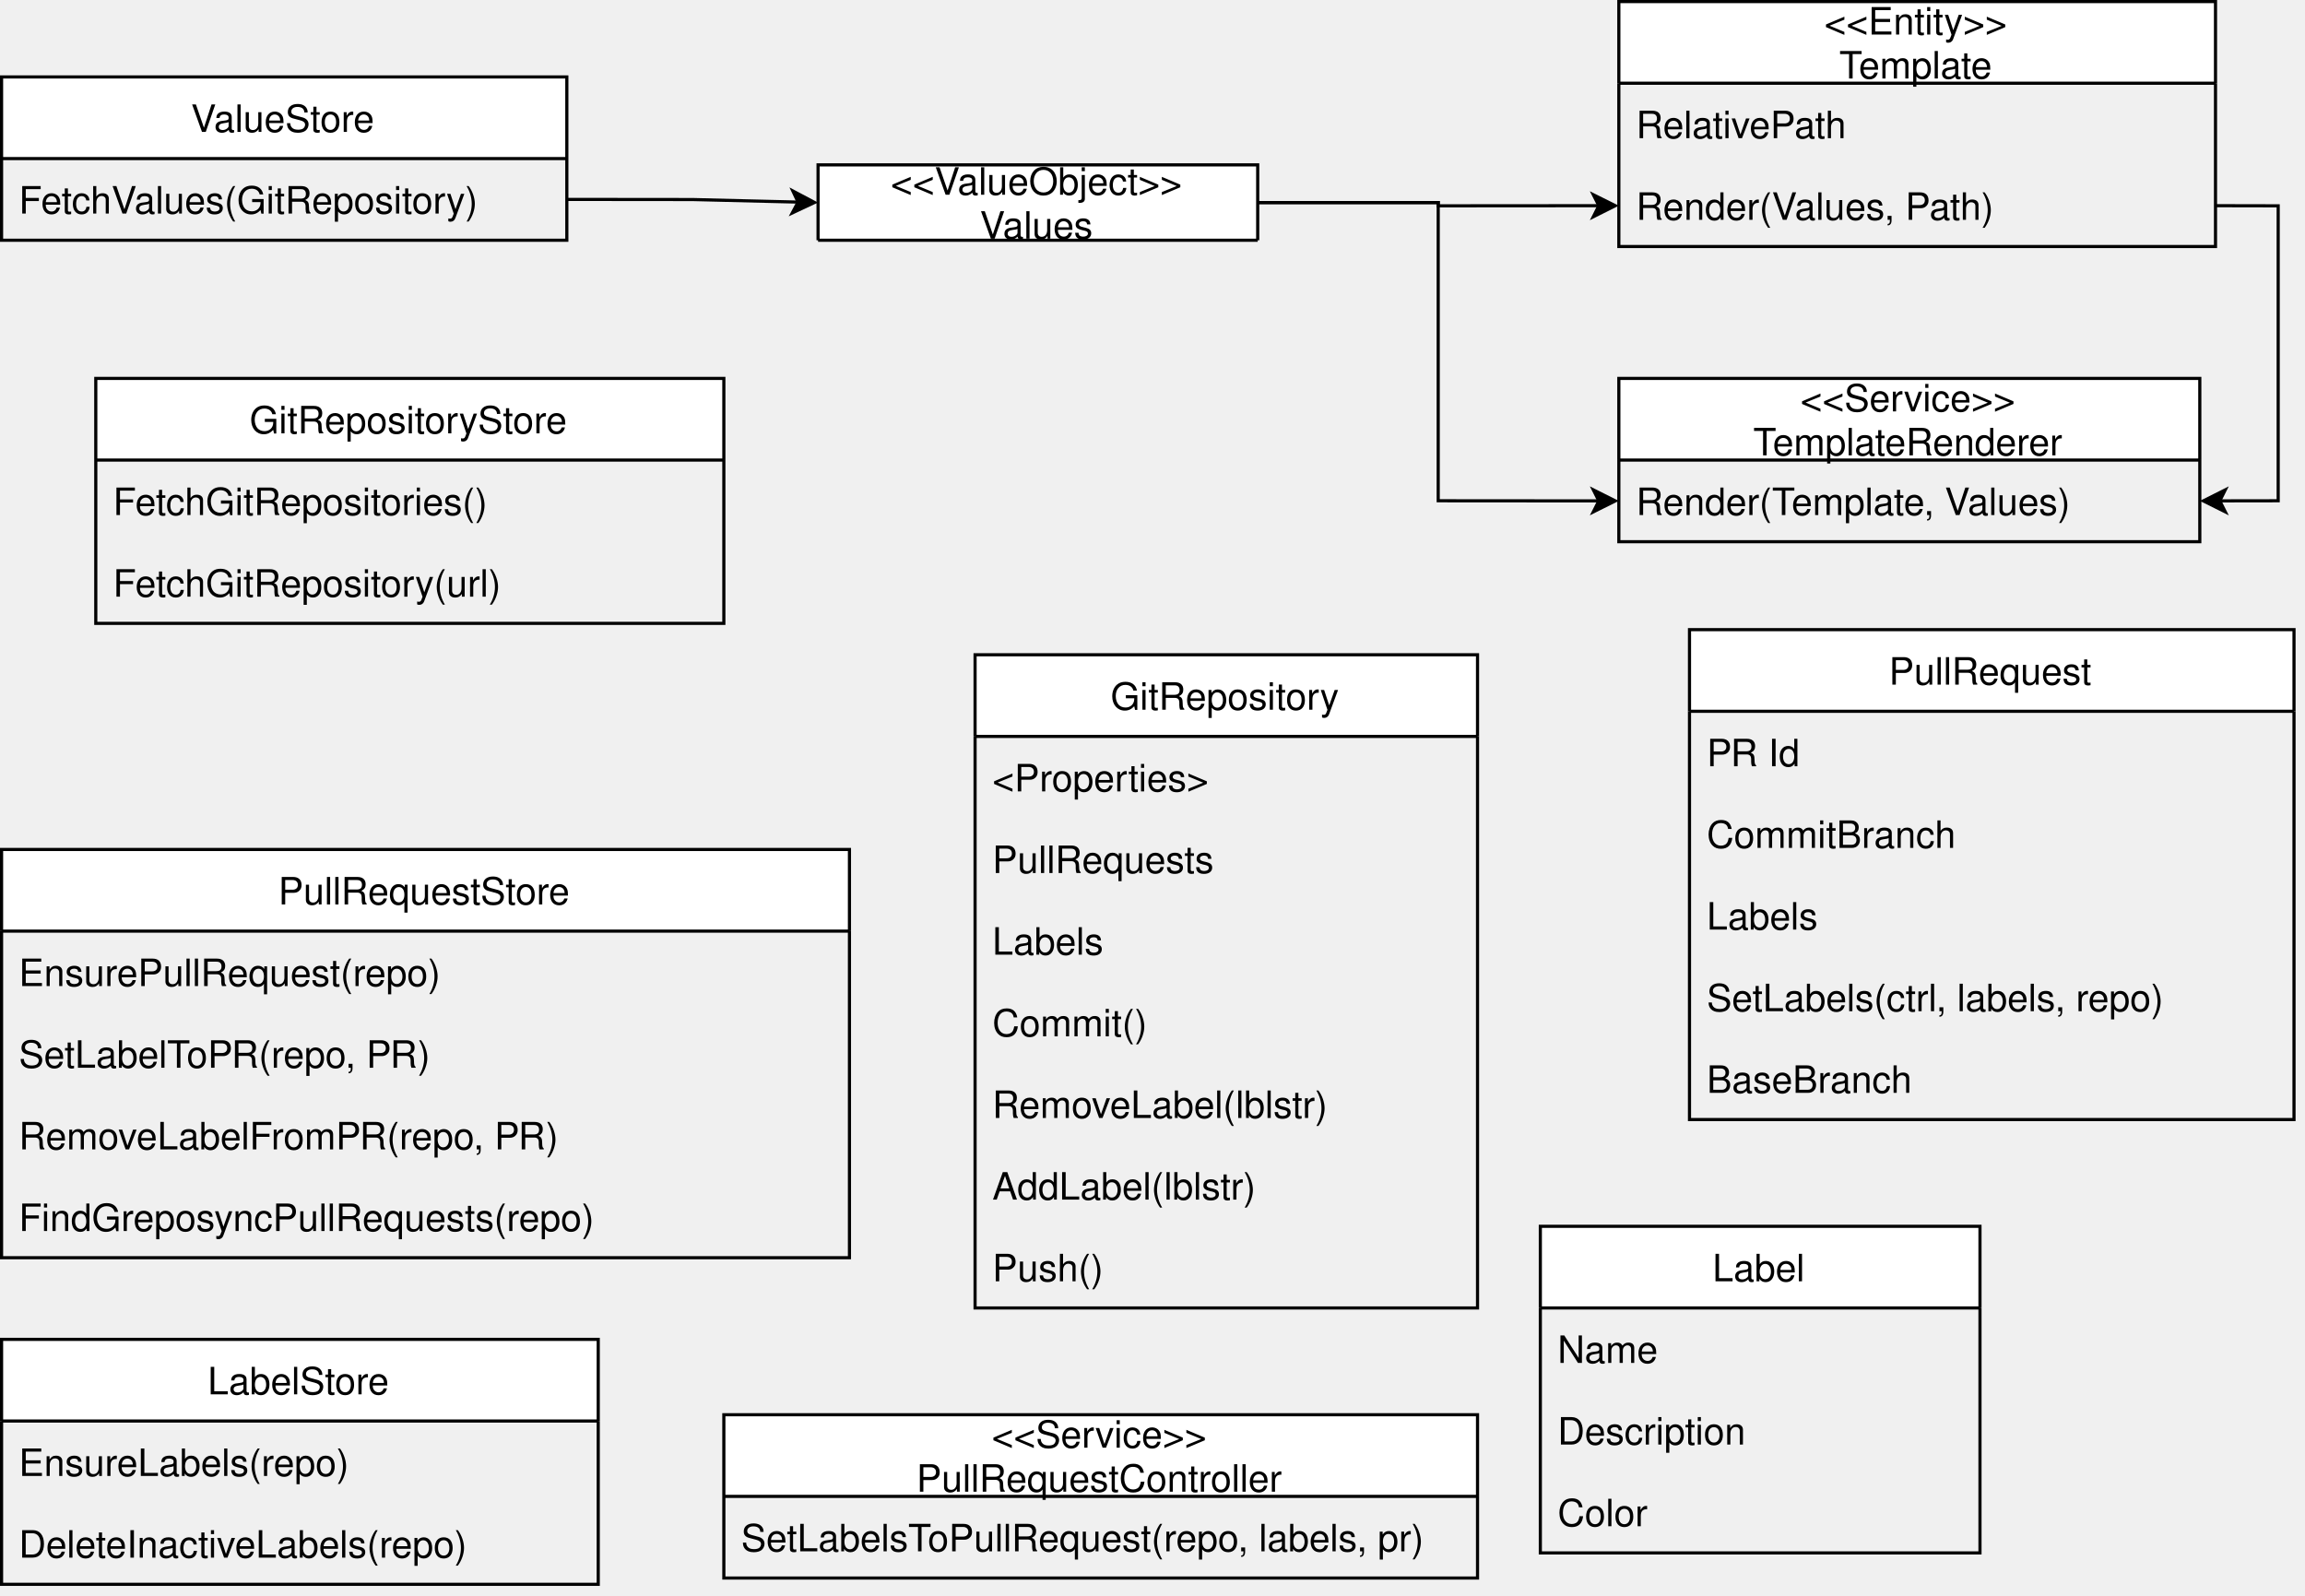
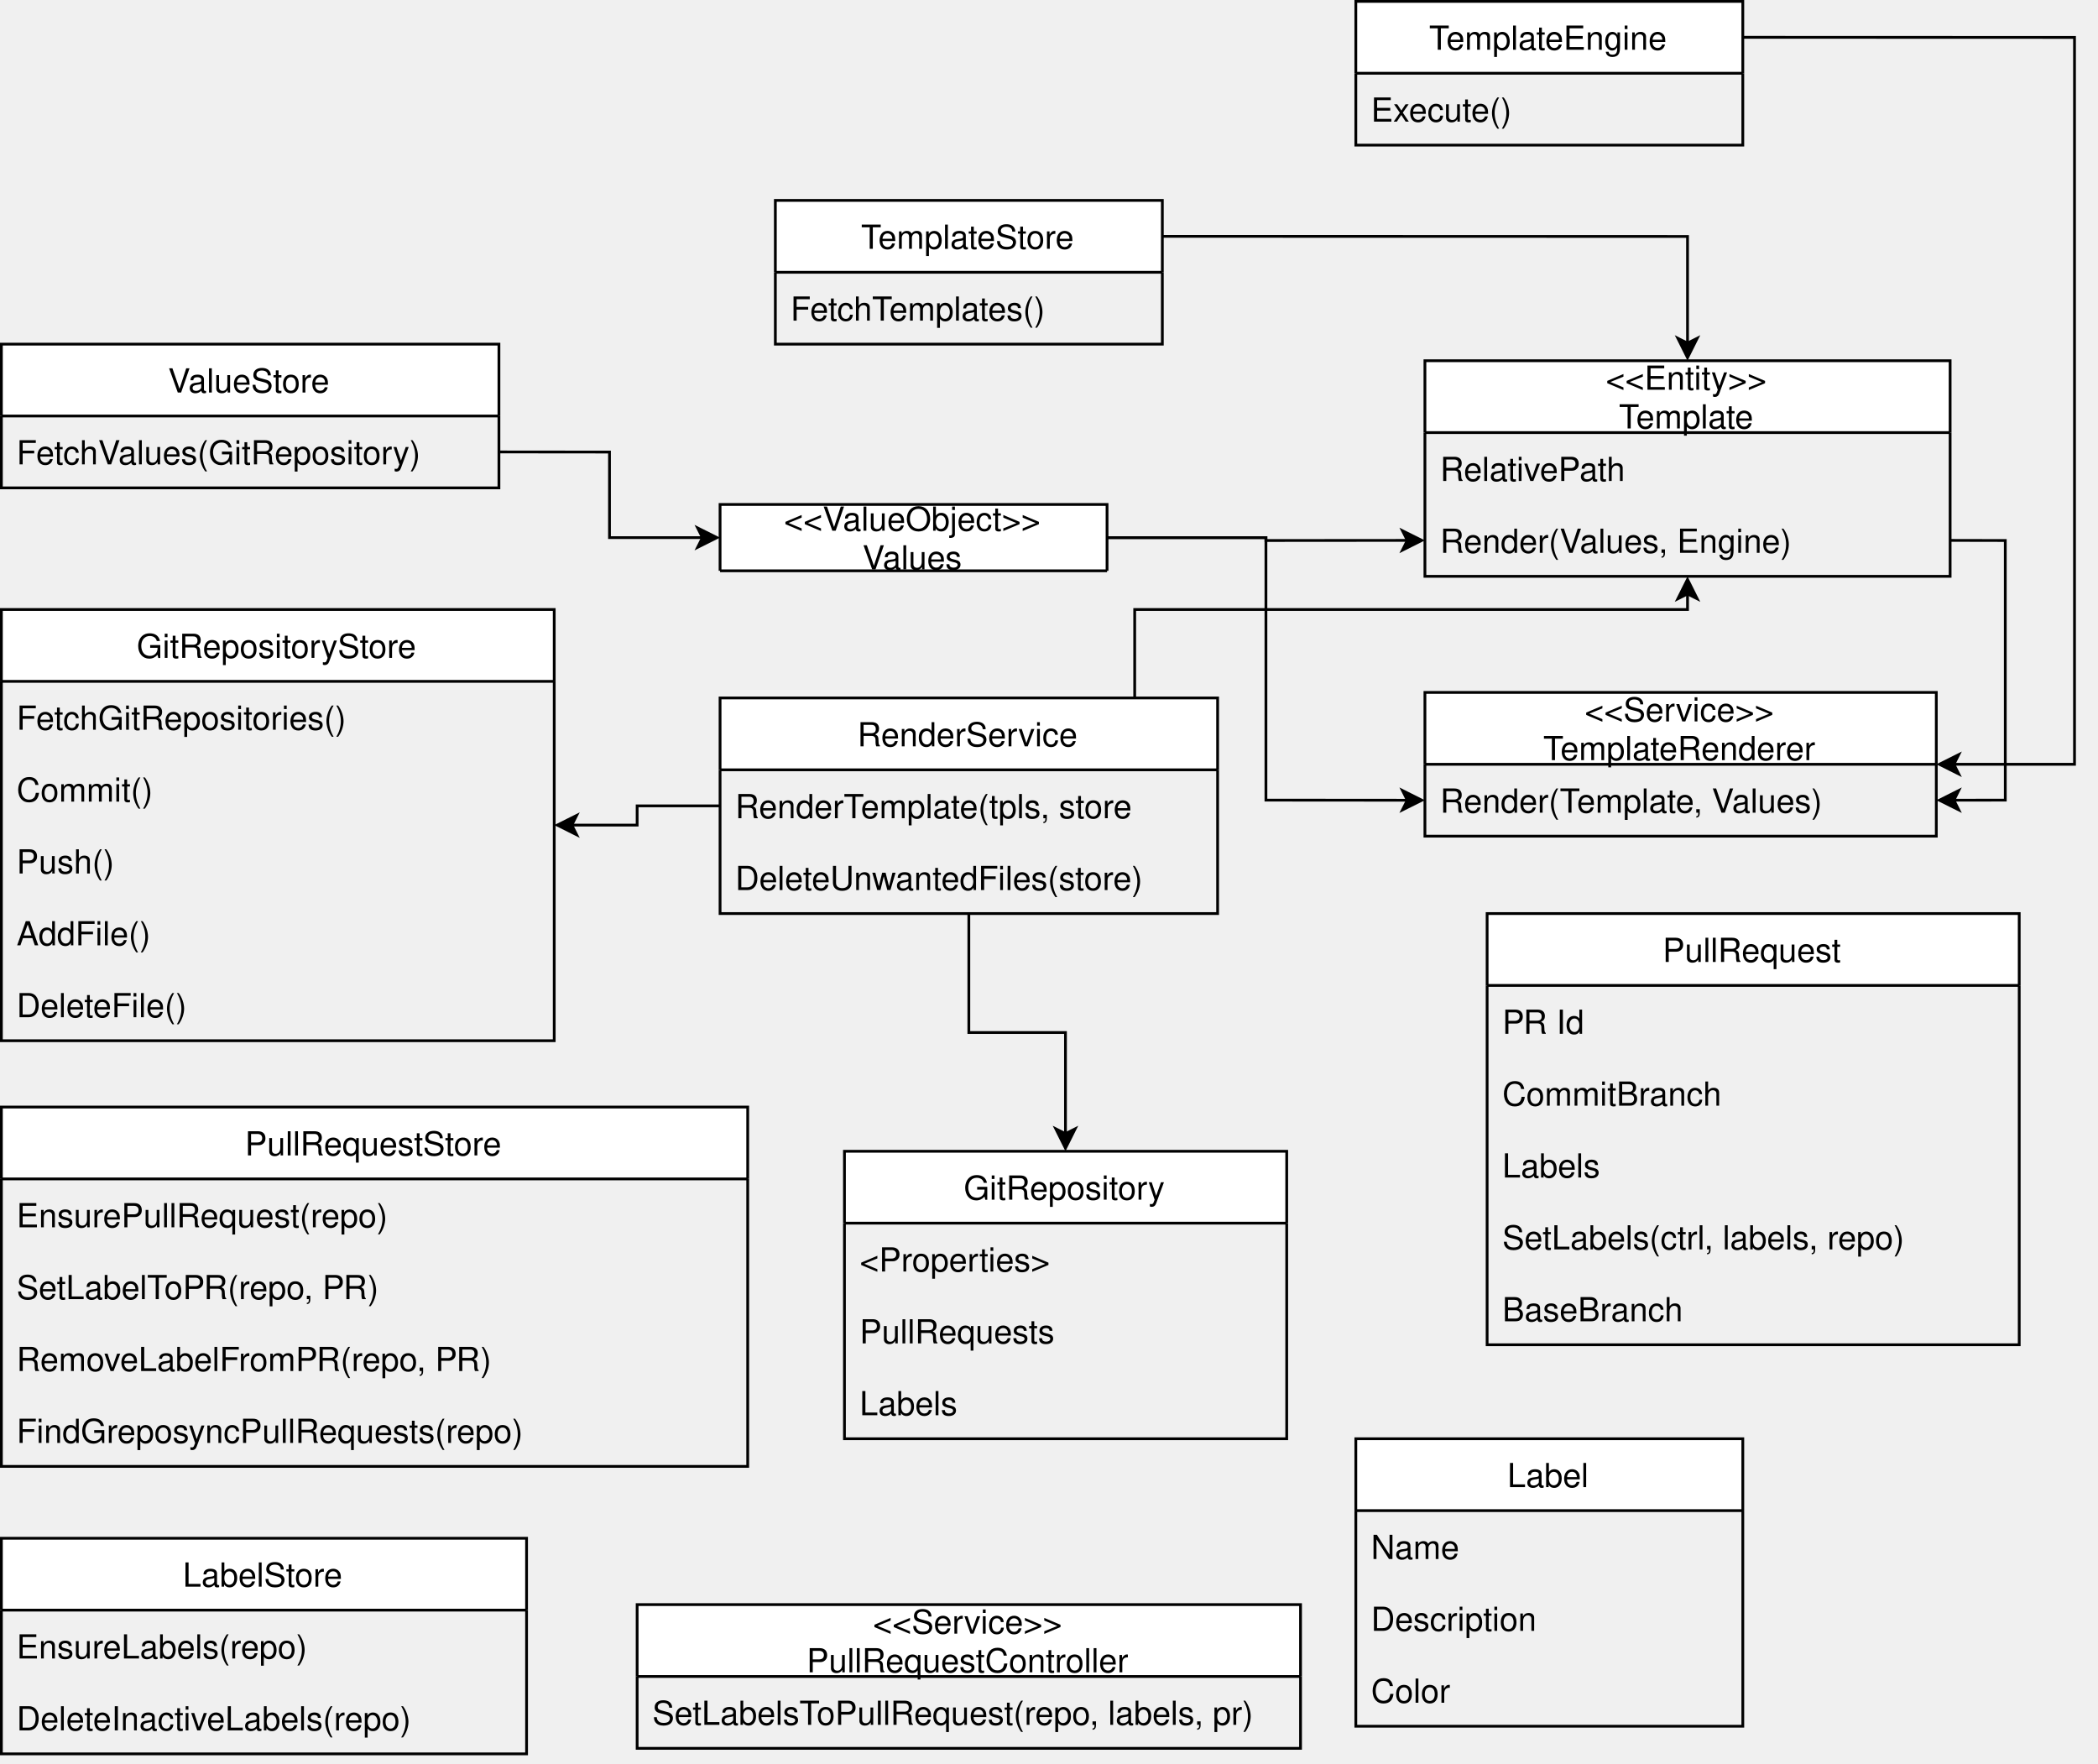
- <svg xmlns="http://www.w3.org/2000/svg" host="65bd71144e" version="1.1" width="734px" height="508px" viewBox="-0.5 -0.5 734 508" content="&lt;mxfile&gt;&lt;diagram id=&quot;aE8h9AjOpX9zFrYUGcad&quot; name=&quot;Page-1&quot;&gt;7ZxZb+M2EIB/jQH3ZaHTx+PaObpAtjXsRbt9ZCRG5i4lqhSdxPvrS0rUZdKxE0kJChMIYnNEHeRHDmeGI4/cZfx8S0G6/UpCiEeOFT6P3KuR48znFv8vBPtCMPW8QhBRFBYiuxZs0C8ohfK8aIdCmLUqMkIwQ2lbGJAkgQFryQCl5Kld7YHg9l1TEEFFsAkAVqV/o5BtC+nMt2r57xBF2/LOtiWPxKCsLAXZFoTkqSFyr0fukhLCim/x8xJi0XdlvxTn3Rw5Wj0YhQk75wSnOOER4J1s2y1ia5iSDDFC9/Ih2b5sefaEYgwSXlo8kIRt5BGLl4MtwuEd2JOduHPGQPCzLC22hKJfvD7A/JDNBfwwZRKsM2nV2Igz5TUpzHidVdkc+0D0FTy3Kt6BjJVPQzAGaYbu8+cTJ8aARihZEMZILCupvSU78BFSBp8bItl7t5DEkIl+seRRt4Quh7I3nRXlp3pg2BNZZ9sYFI4lKwI5GKPq2jUv/kUi0+NzFXwjZ4JFj68oSXkjEJ8mziRiVWMbLHkLWY6Ckp9wSTChXJ6QAi7C+EAEMIoSXsTwQZwmugjxKfFZihlJxcVSEKAkusvrXHm1ZC1bLkSEn/uA82G/RWEIEwGQMMDAfTWaUoISlveMv+B/vAOX1id/5PMHX/KyXZf5n6hO2ZIkvC0A5SwhHwpPMGNays7ZlCVVPkTPgzrpznQ6V6Cudhiv4b873p7MYHw7Rt95P4wzS8F4B+4hNgA7ADxbufYA0FYBLkkcIzb+zSB8O0Lb8t6ToapM1zDmvZbPxTG+x7ydl85TgadBfJyna70nz5nC83MYGph9wfTf0dCxbYXlapdtjXrtpF5n72jjTI66H+XndcIQ29cuSPU5clxb9N43GKcYMKgwN57mgafp+/6o6Wk6U43inWtIT3twNKeaZZRjQ4+8f/jNzYQtsU7OxvqCa6mj2ItPoqGYhJCO/xKSTLTfsQRQo4I7ENV5mUMRtdUIUCuAt+H/jG49qVun7SCeO1dVq2MNpFo1q+gNZMG2yRHBzJhFTcDu2YSPq1kt0V4ieN5povvxjmKDtAtSjZ4dDKmj+iq502lU60mz1W3r1slEY7Z6GmxVoKgTN0fh9geI1RXxcufdK4i+YLHqAPYy71T75gpmAUUpQyQxGDtg1Jmpg2FUV8QChQH4doC6zZChAE58BRUMI1gub7ylWxKRBODrWsr7b8e9y1D2Xl3njggu+ZrzAzK2l8sc2DEiFjoWl4sgfEbse+P7P+JSvIeL0lW5tuWFfVlIeNO+NwuNs0SxPi0vlecdXeoysqOBbLMr4yB8cY6grCYpiO54kRqVAZPWxTt58zPD5BgT76OguGqk7DAmmgdb/rz/ITKTjgdGy5CMsS9PJOBYB757afKdVIsvmJfybmuOCCQRb0HjdtNP7ThslQHUuOH0DDUMMIM0AQwuxJTMlEFWNfWsceep466RNWKG0Uk3ZXrI1dPG152yVstV8fsIzqquymrNy19CYyVVXKth3i2+rqXYh53kqSH2ImlkQUESmI2SLiS1cfXBSM7V6Wjytzoz1PkswzG0LXVV3EBWcBwHjOJiywtLsMvcIkzJpcdlT+SQFNhfl+E1HOSZGppdgAwahdt5smpTu4YDOVEna+4EmT3MsyxYr+0HOXPNLJxp/JJyWe2E7sgeZuHEjlsbX5euXFu5Bb2Yszqqvexj2gqqSwwwlYO7GWAqwzwfEPU7/s5P+bmB9BHxpz+ddVek/0A1Dm+064nsO12KiD3TrIx9qNeZun0iE7fq9Elhuxbq1ijYmvOsj0QRLddeTNfp/07B2gMo2JmqXz8ugD9X9WsjkGps0bfYor6nKkttjLzyODqZLaoxep1kOwobHMfGzW8jnveSUXfOvsfbAjkq0zKQ842s1jlOmb68Nli7YNVl1Q2H1dcYNtXreTeUxIZtj2w10dfB2M7VsNwNSsJbQTPbJ0HznXajjTuj1QVdh2OrRuryCWuso7dYR5P5ma8A9fIil4quMI7kpoiZiQczsZ8N56Fe6FJfb7+CGDL4JQGBcIsM1Z6ovutLXZa6dr4+xtdYYHnHcMYYm0DfaeV8+C7Y1NH4rrp8sj4CfXM10FftV3M/58B/VTev04v/+YMWe+t8+i84tT3lVPNi/btuRYZf/eN47vV/&lt;/diagram&gt;&lt;/mxfile&gt;">
+ <svg xmlns="http://www.w3.org/2000/svg" host="65bd71144e" version="1.1" width="759px" height="638px" viewBox="-0.5 -0.5 759 638" content="&lt;mxfile&gt;&lt;diagram id=&quot;aE8h9AjOpX9zFrYUGcad&quot; name=&quot;Page-1&quot;&gt;7Z3bcuI2GICfhhl6s+MDNnC5EJLuTLZlYNtuLxWsgHaFRWWRwD59ZVvyAQlMsB26RTOZBAn5IH3Sf9Jvp+OO17sHCjarzySAuONYwa7j3nUcZzi0+O+4Yp9W9Hu9tGJJUZBW2XnFHP2AolIct9yiAEalhowQzNCmXLkgYQgXrFQHKCWv5WbPBJevugFLqFTMFwCrtX+hgK3S2oFn5fW/QrRcySvblvhmDWRjURGtQEBeC1XupOOOKSEs/bTejSGOx06OS3rc/ZFvsxujMGTnHOCkB7wAvBV9e0BsBjckQozQvbhJtpc9j17RGoOQl0bPJGRz8Y3Fy4sVwsEj2JNtfOWIgcV3WRqtCEU/eHuA+Vc2r+BfUybAOn6pxTw+UpyTwoi3mcru2AdVn8Gu1PARREzeDcEYbCL0lNxffOAa0CUKR4QxshaN1NESA/gCKYO7QpUYvQdI1pDF42KJb92elx4iprLn+Wn5NZ8Yti9or4qTwhJzHojJuMzOnfPiHwQyPT5XwddxfByP+JSSDe8E4svE8Zcs62yBJe8hS1BQ8h2OCSaU14ckhYswPqgCGC1DXsTwOT4sHiLEl8RHUc3IJj7ZBixQuHxM2tz18pqZ6HlcRfixzziZ9isUBDCMARIGGHjKZtOGoJAlI+ON+A8fwLH1wet4/MbHvGznZf4TN6dsTELeF4ASlpBPhVcYMS1l52zKgqpzJlTZrg7T/lCBOt1iPIP/bHl/IoPxcoye834YB5aC8RE8QWwA1gDYH7wfQP+obJV/JyFDbJ/L1+xvx3HtePC+wPUGAwaNGq1So55XVqNO31JJDzWk5YyoJXEV0jPIsaEXPj784ma9Sqz+2VhP6E0dxUYEroZiGEDa/TOuieL+O9Yk5JMX/mKYXs5Up0TbYmqrBm7JP5nzX0a6VkrXnlUSrq6vClfH0vkoXgMMNYr0HrLFqgiSuyldsygLhN2zER+XtFqkjaxK1bQdk/UaMcOwFkONZG2Poa0wnG6jlSFYi6DGP2mRoLoMPwbBPcLw5ikqxHRgj1LMQnPvg1FdiXcQQwYNyfok3TMtnSZIOirIJOJj7NNK798tG6i+xkC1e20F0bMwVM7tN7BW3YrbWnilON35RE84/jqAjaw71Um8g9GCog1DJDQYa2DU+fqtYexpvIoYhQF4OUBdwLwtgL6noILBEkr1xnu6IksSAjzJa/n4bcMABmL08jaPJOaS6JxvkLG9UHNgy0is6NhaKkG4Q+xr4fPf8an4CKelO6nbksJeFkLeta/FQuGouJgflpTkcUdVXUS2dCH67IpwMlfOSyiaCQrxcJykRkXcuXTyWkHRgWFyjEnvWlBcdcPhcGspiVn//vQtzl45vr8kI9vGvqxI0rAOAqDS5KsUiyfMS3G1GUcEwiXvQeFy/Q/l7SzXUw3a/hliGGAGaQgYHMVLMlImWdbVs+ZdT513hcwCM40q3ZT+IdeedpvSka0aj6UPVFdlOuPlT4GxkjKu2TSvt02ppdiEndRTdyrT8PmIgnBh9pvrkNRuTrZGcqguR5PjU5uhzmdpj6FtqVpxDlnKsbtgFKeZA1iAHScW4YaYwOzJwGyK/U0h9hYhD9TQ7AhE0Ajc2otVF2FvEaSvLtbECTKJIJckgji+ZhUONH6JVKu10B3JA0md2G4pr+fWhWspQasRc1ZHtZFsdVtBdYsBJjm5iwEmGea5QtTv+HMh8u8c0hfE7746eTnNooRqHN5I14okZneo0Y0DjWZsQrwO1O0Tkf+aZ6HHtmsqbo2AzTkPmki203JtxHTt/3QC1m5BwA5U+Xq9AP5Qla+FQKqxRS+xRb2eJlVHFyPPPI5aZotqjE7CaEthgWPXuPllxMNGspLP2fe4LJCjMpWBnC9kOktwpjpwOjNY62DVJSq3h9XTGDZrPmoJ2XtK1oZtg2x1KcxtsR2qYbl7FAYPMc1oHy6Kzz0baVwbrTavuTW2aqQuWbDGOrrEOvKHZz5J2cjzsCq61DgSmyJmJR6sxGY2nNt6LlZ9n0T6fMGnECxit8hQbYjquz4Za6m68+0xvoKC5QPDGWNsAn3VwjlTmtJmcjS+qy6frIlA31AN9GX71dzPOfBf1c3rDTWrvMDeOp/+Cae2rZxq27lK+K+jC6xVxuhsW0zvYpTu2BNajQflbOcquc4NDpXzbiM1/MlHyq85UsmhHykF+0IDIWfyM0/jioJJ7pWlvnyNwv2R9v7p9vxDegeXpvNmI6Ns+WSK/wYUedUDoicVuZIYLjP6qrbOm3CzbM3bTVJ+cseuyzZSa0dat/m29HYVavuIAL1CWoRtq1Za6nX9Eb6CkMHkOf2om2C9dXusJled29Ua1+zFrf+B7Vjn9H7spfpWk8pSV9+ev2zUPRwpDG8ncFhPpTlllebYmuXRlm9q22roMEnykxDNa54qhd2RtXaFB+tteZL/r7DLXh9ezCup67Fe5F30h+V1a3tukVVl+54QnY15F5rXmchVnL5F0cjit77XxNbkuLQnix3VPZzs4GLLzFuFqqhe7+0mvJi//T9dtvm/UHAn/wI=&lt;/diagram&gt;&lt;/mxfile&gt;">
  <defs>
-     <clipPath id="mx-clip-314-239-152-26-0">
-       <rect x="314" y="239" width="152" height="26" />
-     </clipPath>
-     <clipPath id="mx-clip-314-265-152-26-0">
-       <rect x="314" y="265" width="152" height="26" />
-     </clipPath>
-     <clipPath id="mx-clip-314-291-152-26-0">
-       <rect x="314" y="291" width="152" height="26" />
-     </clipPath>
-     <clipPath id="mx-clip-314-317-152-26-0">
-       <rect x="314" y="317" width="152" height="26" />
-     </clipPath>
-     <clipPath id="mx-clip-314-343-152-26-0">
-       <rect x="314" y="343" width="152" height="26" />
-     </clipPath>
-     <clipPath id="mx-clip-314-369-152-26-0">
-       <rect x="314" y="369" width="152" height="26" />
-     </clipPath>
-     <clipPath id="mx-clip-314-395-152-26-0">
-       <rect x="314" y="395" width="152" height="26" />
-     </clipPath>
-     <clipPath id="mx-clip-519-31-182-26-0">
-       <rect x="519" y="31" width="182" height="26" />
-     </clipPath>
-     <clipPath id="mx-clip-519-57-182-26-0">
-       <rect x="519" y="57" width="182" height="26" />
-     </clipPath>
-     <clipPath id="mx-clip-34-151-192-26-0">
-       <rect x="34" y="151" width="192" height="26" />
-     </clipPath>
-     <clipPath id="mx-clip-34-177-192-26-0">
-       <rect x="34" y="177" width="192" height="26" />
-     </clipPath>
-     <clipPath id="mx-clip-494-421-132-26-0">
-       <rect x="494" y="421" width="132" height="26" />
-     </clipPath>
-     <clipPath id="mx-clip-494-447-132-26-0">
-       <rect x="494" y="447" width="132" height="26" />
-     </clipPath>
-     <clipPath id="mx-clip-494-473-132-26-0">
-       <rect x="494" y="473" width="132" height="26" />
-     </clipPath>
-     <clipPath id="mx-clip-542-231-184-26-0">
-       <rect x="542" y="231" width="184" height="26" />
-     </clipPath>
-     <clipPath id="mx-clip-542-257-184-26-0">
-       <rect x="542" y="257" width="184" height="26" />
-     </clipPath>
-     <clipPath id="mx-clip-542-283-184-26-0">
-       <rect x="542" y="283" width="184" height="26" />
-     </clipPath>
-     <clipPath id="mx-clip-542-309-184-26-0">
-       <rect x="542" y="309" width="184" height="26" />
-     </clipPath>
-     <clipPath id="mx-clip-542-335-184-26-0">
-       <rect x="542" y="335" width="184" height="26" />
-     </clipPath>
-     <clipPath id="mx-clip-4-55-172-26-0">
-       <rect x="4" y="55" width="172" height="26" />
-     </clipPath>
-     <clipPath id="mx-clip-519-151-177-26-0">
-       <rect x="519" y="151" width="177" height="26" />
-     </clipPath>
-     <clipPath id="mx-clip-4-301-262-26-0">
-       <rect x="4" y="301" width="262" height="26" />
-     </clipPath>
-     <clipPath id="mx-clip-4-327-262-26-0">
-       <rect x="4" y="327" width="262" height="26" />
-     </clipPath>
-     <clipPath id="mx-clip-4-353-262-26-0">
-       <rect x="4" y="353" width="262" height="26" />
-     </clipPath>
-     <clipPath id="mx-clip-4-379-262-26-0">
-       <rect x="4" y="379" width="262" height="26" />
-     </clipPath>
-     <clipPath id="mx-clip-4-457-182-26-0">
-       <rect x="4" y="457" width="182" height="26" />
-     </clipPath>
-     <clipPath id="mx-clip-4-483-182-26-0">
-       <rect x="4" y="483" width="182" height="26" />
-     </clipPath>
-     <clipPath id="mx-clip-234-481-232-26-0">
-       <rect x="234" y="481" width="232" height="26" />
+     <clipPath id="mx-clip-309-447-152-26-0">
+       <rect x="309" y="447" width="152" height="26" />
+     </clipPath>
+     <clipPath id="mx-clip-309-473-152-26-0">
+       <rect x="309" y="473" width="152" height="26" />
+     </clipPath>
+     <clipPath id="mx-clip-309-499-152-26-0">
+       <rect x="309" y="499" width="152" height="26" />
+     </clipPath>
+     <clipPath id="mx-clip-519-161-182-26-0">
+       <rect x="519" y="161" width="182" height="26" />
+     </clipPath>
+     <clipPath id="mx-clip-519-187-182-26-0">
+       <rect x="519" y="187" width="182" height="26" />
+     </clipPath>
+     <clipPath id="mx-clip-4-251-192-26-0">
+       <rect x="4" y="251" width="192" height="26" />
+     </clipPath>
+     <clipPath id="mx-clip-4-277-192-26-0">
+       <rect x="4" y="277" width="192" height="26" />
+     </clipPath>
+     <clipPath id="mx-clip-4-303-192-26-0">
+       <rect x="4" y="303" width="192" height="26" />
+     </clipPath>
+     <clipPath id="mx-clip-4-329-192-26-0">
+       <rect x="4" y="329" width="192" height="26" />
+     </clipPath>
+     <clipPath id="mx-clip-4-355-192-26-0">
+       <rect x="4" y="355" width="192" height="26" />
+     </clipPath>
+     <clipPath id="mx-clip-494-551-132-26-0">
+       <rect x="494" y="551" width="132" height="26" />
+     </clipPath>
+     <clipPath id="mx-clip-494-577-132-26-0">
+       <rect x="494" y="577" width="132" height="26" />
+     </clipPath>
+     <clipPath id="mx-clip-494-603-132-26-0">
+       <rect x="494" y="603" width="132" height="26" />
+     </clipPath>
+     <clipPath id="mx-clip-542-361-184-26-0">
+       <rect x="542" y="361" width="184" height="26" />
+     </clipPath>
+     <clipPath id="mx-clip-542-387-184-26-0">
+       <rect x="542" y="387" width="184" height="26" />
+     </clipPath>
+     <clipPath id="mx-clip-542-413-184-26-0">
+       <rect x="542" y="413" width="184" height="26" />
+     </clipPath>
+     <clipPath id="mx-clip-542-439-184-26-0">
+       <rect x="542" y="439" width="184" height="26" />
+     </clipPath>
+     <clipPath id="mx-clip-542-465-184-26-0">
+       <rect x="542" y="465" width="184" height="26" />
+     </clipPath>
+     <clipPath id="mx-clip-4-155-172-26-0">
+       <rect x="4" y="155" width="172" height="26" />
+     </clipPath>
+     <clipPath id="mx-clip-519-281-177-26-0">
+       <rect x="519" y="281" width="177" height="26" />
+     </clipPath>
+     <clipPath id="mx-clip-4-431-262-26-0">
+       <rect x="4" y="431" width="262" height="26" />
+     </clipPath>
+     <clipPath id="mx-clip-4-457-262-26-0">
+       <rect x="4" y="457" width="262" height="26" />
+     </clipPath>
+     <clipPath id="mx-clip-4-483-262-26-0">
+       <rect x="4" y="483" width="262" height="26" />
+     </clipPath>
+     <clipPath id="mx-clip-4-509-262-26-0">
+       <rect x="4" y="509" width="262" height="26" />
+     </clipPath>
+     <clipPath id="mx-clip-4-587-182-26-0">
+       <rect x="4" y="587" width="182" height="26" />
+     </clipPath>
+     <clipPath id="mx-clip-4-613-182-26-0">
+       <rect x="4" y="613" width="182" height="26" />
+     </clipPath>
+     <clipPath id="mx-clip-234-611-232-26-0">
+       <rect x="234" y="611" width="232" height="26" />
+     </clipPath>
+     <clipPath id="mx-clip-264-283-172-26-0">
+       <rect x="264" y="283" width="172" height="26" />
+     </clipPath>
+     <clipPath id="mx-clip-264-309-172-26-0">
+       <rect x="264" y="309" width="172" height="26" />
+     </clipPath>
+     <clipPath id="mx-clip-284-103-132-26-0">
+       <rect x="284" y="103" width="132" height="26" />
+     </clipPath>
+     <clipPath id="mx-clip-494-31-132-26-0">
+       <rect x="494" y="31" width="132" height="26" />
    </clipPath>
  </defs>
  <g>
-     <path d="M 310 234 L 310 208 L 470 208 L 470 234" fill="#ffffff" stroke="#000000" stroke-miterlimit="10" pointer-events="all" />
-     <path d="M 310 234 L 310 416 L 470 416 L 470 234" fill="none" stroke="#000000" stroke-miterlimit="10" pointer-events="none" />
-     <path d="M 310 234 L 470 234" fill="none" stroke="#000000" stroke-miterlimit="10" pointer-events="none" />
-     <g fill="#000000" font-family="Helvetica" pointer-events="none" text-anchor="middle" font-size="12px">
-       <text x="389.5" y="225.5">
+     <path d="M 305 442 L 305 416 L 465 416 L 465 442" fill="#ffffff" stroke="#000000" stroke-miterlimit="10" pointer-events="all" />
+     <path d="M 305 442 L 305 520 L 465 520 L 465 442" fill="none" stroke="#000000" stroke-miterlimit="10" pointer-events="none" />
+     <path d="M 305 442 L 465 442" fill="none" stroke="#000000" stroke-miterlimit="10" pointer-events="none" />
+     <g fill="#000000" font-family="Helvetica" pointer-events="none" text-anchor="middle" font-size="12px">
+       <text x="384.5" y="433.5">
                GitRepository
            </text>
    </g>
-     <g fill="#000000" font-family="Helvetica" pointer-events="none" clip-path="url(#mx-clip-314-239-152-26-0)" font-size="12px">
-       <text x="315.5" y="251.5">
+     <g fill="#000000" font-family="Helvetica" pointer-events="none" clip-path="url(#mx-clip-309-447-152-26-0)" font-size="12px">
+       <text x="310.5" y="459.5">
                &lt;Properties&gt;
            </text>
    </g>
-     <g fill="#000000" font-family="Helvetica" pointer-events="none" clip-path="url(#mx-clip-314-265-152-26-0)" font-size="12px">
-       <text x="315.5" y="277.5">
+     <g fill="#000000" font-family="Helvetica" pointer-events="none" clip-path="url(#mx-clip-309-473-152-26-0)" font-size="12px">
+       <text x="310.5" y="485.5">
                PullRequests
            </text>
    </g>
-     <g fill="#000000" font-family="Helvetica" pointer-events="none" clip-path="url(#mx-clip-314-291-152-26-0)" font-size="12px">
-       <text x="315.5" y="303.5">
+     <g fill="#000000" font-family="Helvetica" pointer-events="none" clip-path="url(#mx-clip-309-499-152-26-0)" font-size="12px">
+       <text x="310.5" y="511.5">
                Labels
            </text>
    </g>
-     <g fill="#000000" font-family="Helvetica" pointer-events="none" clip-path="url(#mx-clip-314-317-152-26-0)" font-size="12px">
-       <text x="315.5" y="329.5">
+     <path d="M 515 156 L 515 130 L 705 130 L 705 156" fill="#ffffff" stroke="#000000" stroke-miterlimit="10" pointer-events="none" />
+     <path d="M 515 156 L 515 208 L 705 208 L 705 156" fill="none" stroke="#000000" stroke-miterlimit="10" pointer-events="none" />
+     <path d="M 515 156 L 705 156" fill="none" stroke="#000000" stroke-miterlimit="10" pointer-events="none" />
+     <g fill="#000000" font-family="Helvetica" pointer-events="none" text-anchor="middle" font-size="12px">
+       <text x="609.5" y="140.5">
+                 &lt;&lt;Entity&gt;&gt;
+             </text>
+       <text x="609.5" y="154.5">
+                 Template
+             </text>
+     </g>
+     <g fill="#000000" font-family="Helvetica" pointer-events="none" clip-path="url(#mx-clip-519-161-182-26-0)" font-size="12px">
+       <text x="520.5" y="173.5">
+                 RelativePath
+             </text>
+     </g>
+     <g fill="#000000" font-family="Helvetica" pointer-events="none" clip-path="url(#mx-clip-519-187-182-26-0)" font-size="12px">
+       <text x="520.5" y="199.5">
+                 Render(Values, Engine)
+             </text>
+     </g>
+     <path d="M 0 246 L 0 220 L 200 220 L 200 246" fill="#ffffff" stroke="#000000" stroke-miterlimit="10" pointer-events="none" />
+     <path d="M 0 246 L 0 376 L 200 376 L 200 246" fill="none" stroke="#000000" stroke-miterlimit="10" pointer-events="none" />
+     <path d="M 0 246 L 200 246" fill="none" stroke="#000000" stroke-miterlimit="10" pointer-events="none" />
+     <g fill="#000000" font-family="Helvetica" pointer-events="none" text-anchor="middle" font-size="12px">
+       <text x="99.5" y="237.5">
+                 GitRepositoryStore
+             </text>
+     </g>
+     <g fill="#000000" font-family="Helvetica" pointer-events="none" clip-path="url(#mx-clip-4-251-192-26-0)" font-size="12px">
+       <text x="5.5" y="263.5">
+                 FetchGitRepositories()
+             </text>
+     </g>
+     <g fill="#000000" font-family="Helvetica" pointer-events="none" clip-path="url(#mx-clip-4-277-192-26-0)" font-size="12px">
+       <text x="5.5" y="289.5">
                Commit()
            </text>
    </g>
-     <g fill="#000000" font-family="Helvetica" pointer-events="none" clip-path="url(#mx-clip-314-343-152-26-0)" font-size="12px">
-       <text x="315.5" y="355.5">
-                 RemoveLabel(lblstr)
-             </text>
-     </g>
-     <g fill="#000000" font-family="Helvetica" pointer-events="none" clip-path="url(#mx-clip-314-369-152-26-0)" font-size="12px">
-       <text x="315.5" y="381.5">
-                 AddLabel(lblstr)
-             </text>
-     </g>
-     <g fill="#000000" font-family="Helvetica" pointer-events="none" clip-path="url(#mx-clip-314-395-152-26-0)" font-size="12px">
-       <text x="315.5" y="407.5">
+     <g fill="#000000" font-family="Helvetica" pointer-events="none" clip-path="url(#mx-clip-4-303-192-26-0)" font-size="12px">
+       <text x="5.5" y="315.5">
                Push()
            </text>
    </g>
-     <path d="M 515 26 L 515 0 L 705 0 L 705 26" fill="#ffffff" stroke="#000000" stroke-miterlimit="10" pointer-events="none" />
-     <path d="M 515 26 L 515 78 L 705 78 L 705 26" fill="none" stroke="#000000" stroke-miterlimit="10" pointer-events="none" />
-     <path d="M 515 26 L 705 26" fill="none" stroke="#000000" stroke-miterlimit="10" pointer-events="none" />
-     <g fill="#000000" font-family="Helvetica" pointer-events="none" text-anchor="middle" font-size="12px">
-       <text x="609.5" y="10.5">
-                 &lt;&lt;Entity&gt;&gt;
-             </text>
-       <text x="609.5" y="24.5">
-                 Template
-             </text>
-     </g>
-     <g fill="#000000" font-family="Helvetica" pointer-events="none" clip-path="url(#mx-clip-519-31-182-26-0)" font-size="12px">
-       <text x="520.5" y="43.5">
-                 RelativePath
-             </text>
-     </g>
-     <g fill="#000000" font-family="Helvetica" pointer-events="none" clip-path="url(#mx-clip-519-57-182-26-0)" font-size="12px">
-       <text x="520.5" y="69.5">
-                 Render(Values, Path)
-             </text>
-     </g>
-     <path d="M 30 146 L 30 120 L 230 120 L 230 146" fill="#ffffff" stroke="#000000" stroke-miterlimit="10" pointer-events="none" />
-     <path d="M 30 146 L 30 198 L 230 198 L 230 146" fill="none" stroke="#000000" stroke-miterlimit="10" pointer-events="none" />
-     <path d="M 30 146 L 230 146" fill="none" stroke="#000000" stroke-miterlimit="10" pointer-events="none" />
-     <g fill="#000000" font-family="Helvetica" pointer-events="none" text-anchor="middle" font-size="12px">
-       <text x="129.5" y="137.5">
-                 GitRepositoryStore
-             </text>
-     </g>
-     <g fill="#000000" font-family="Helvetica" pointer-events="none" clip-path="url(#mx-clip-34-151-192-26-0)" font-size="12px">
-       <text x="35.5" y="163.5">
-                 FetchGitRepositories()
-             </text>
-     </g>
-     <g fill="#000000" font-family="Helvetica" pointer-events="none" clip-path="url(#mx-clip-34-177-192-26-0)" font-size="12px">
-       <text x="35.5" y="189.5">
-                 FetchGitRepository(url)
-             </text>
-     </g>
-     <path d="M 490 416 L 490 390 L 630 390 L 630 416" fill="#ffffff" stroke="#000000" stroke-miterlimit="10" pointer-events="none" />
-     <path d="M 490 416 L 490 494 L 630 494 L 630 416" fill="none" stroke="#000000" stroke-miterlimit="10" pointer-events="none" />
-     <path d="M 490 416 L 630 416" fill="none" stroke="#000000" stroke-miterlimit="10" pointer-events="none" />
-     <g fill="#000000" font-family="Helvetica" pointer-events="none" text-anchor="middle" font-size="12px">
-       <text x="559.5" y="407.5">
+     <g fill="#000000" font-family="Helvetica" pointer-events="none" clip-path="url(#mx-clip-4-329-192-26-0)" font-size="12px">
+       <text x="5.5" y="341.5">
+                 AddFile()
+             </text>
+     </g>
+     <g fill="#000000" font-family="Helvetica" pointer-events="none" clip-path="url(#mx-clip-4-355-192-26-0)" font-size="12px">
+       <text x="5.5" y="367.5">
+                 DeleteFile()
+             </text>
+     </g>
+     <path d="M 490 546 L 490 520 L 630 520 L 630 546" fill="#ffffff" stroke="#000000" stroke-miterlimit="10" pointer-events="none" />
+     <path d="M 490 546 L 490 624 L 630 624 L 630 546" fill="none" stroke="#000000" stroke-miterlimit="10" pointer-events="none" />
+     <path d="M 490 546 L 630 546" fill="none" stroke="#000000" stroke-miterlimit="10" pointer-events="none" />
+     <g fill="#000000" font-family="Helvetica" pointer-events="none" text-anchor="middle" font-size="12px">
+       <text x="559.5" y="537.5">
                Label
            </text>
    </g>
-     <g fill="#000000" font-family="Helvetica" pointer-events="none" clip-path="url(#mx-clip-494-421-132-26-0)" font-size="12px">
-       <text x="495.5" y="433.5">
+     <g fill="#000000" font-family="Helvetica" pointer-events="none" clip-path="url(#mx-clip-494-551-132-26-0)" font-size="12px">
+       <text x="495.5" y="563.5">
                Name
            </text>
    </g>
-     <g fill="#000000" font-family="Helvetica" pointer-events="none" clip-path="url(#mx-clip-494-447-132-26-0)" font-size="12px">
-       <text x="495.5" y="459.5">
+     <g fill="#000000" font-family="Helvetica" pointer-events="none" clip-path="url(#mx-clip-494-577-132-26-0)" font-size="12px">
+       <text x="495.5" y="589.5">
                Description
            </text>
    </g>
-     <g fill="#000000" font-family="Helvetica" pointer-events="none" clip-path="url(#mx-clip-494-473-132-26-0)" font-size="12px">
-       <text x="495.5" y="485.5">
+     <g fill="#000000" font-family="Helvetica" pointer-events="none" clip-path="url(#mx-clip-494-603-132-26-0)" font-size="12px">
+       <text x="495.5" y="615.5">
                Color
            </text>
    </g>
-     <path d="M 400 64 L 457.48 64 L 457.48 65.04 L 508.63 65" fill="none" stroke="#000000" stroke-miterlimit="10" pointer-events="none" />
-     <path d="M 513.88 65 L 506.88 68.51 L 508.63 65 L 506.88 61.51 Z" fill="#000000" stroke="#000000" stroke-miterlimit="10" pointer-events="none" />
-     <path d="M 400 64 L 457.48 64 L 457.48 158.96 L 508.63 159" fill="none" stroke="#000000" stroke-miterlimit="10" pointer-events="none" />
-     <path d="M 513.88 159 L 506.88 162.49 L 508.63 159 L 506.88 155.49 Z" fill="#000000" stroke="#000000" stroke-miterlimit="10" pointer-events="none" />
-     <path d="M 260 76 L 260 52 L 400 52 L 400 76" fill="#ffffff" stroke="#000000" stroke-miterlimit="10" pointer-events="none" />
-     <path d="M 260 76 L 400 76" fill="none" stroke="#000000" stroke-miterlimit="10" pointer-events="none" />
-     <g fill="#000000" font-family="Helvetica" pointer-events="none" text-anchor="middle" font-size="12px">
-       <text x="329.5" y="61.5">
+     <path d="M 400 194 L 457.48 194 L 457.48 195.04 L 508.63 195" fill="none" stroke="#000000" stroke-miterlimit="10" pointer-events="none" />
+     <path d="M 513.88 195 L 506.88 198.51 L 508.63 195 L 506.88 191.51 Z" fill="#000000" stroke="#000000" stroke-miterlimit="10" pointer-events="none" />
+     <path d="M 400 194 L 457.48 194 L 457.48 288.96 L 508.63 289" fill="none" stroke="#000000" stroke-miterlimit="10" pointer-events="none" />
+     <path d="M 513.88 289 L 506.88 292.49 L 508.63 289 L 506.88 285.49 Z" fill="#000000" stroke="#000000" stroke-miterlimit="10" pointer-events="none" />
+     <path d="M 260 206 L 260 182 L 400 182 L 400 206" fill="#ffffff" stroke="#000000" stroke-miterlimit="10" pointer-events="none" />
+     <path d="M 260 206 L 400 206" fill="none" stroke="#000000" stroke-miterlimit="10" pointer-events="none" />
+     <g fill="#000000" font-family="Helvetica" pointer-events="none" text-anchor="middle" font-size="12px">
+       <text x="329.5" y="191.5">
                &lt;&lt;ValueObject&gt;&gt;
            </text>
-       <text x="329.5" y="75.5">
+       <text x="329.5" y="205.5">
                Values
            </text>
    </g>
-     <path d="M 537.5 226 L 537.5 200 L 730 200 L 730 226" fill="#ffffff" stroke="#000000" stroke-miterlimit="10" pointer-events="none" />
-     <path d="M 537.5 226 L 537.5 356 L 730 356 L 730 226" fill="none" stroke="#000000" stroke-miterlimit="10" pointer-events="none" />
-     <path d="M 537.5 226 L 730 226" fill="none" stroke="#000000" stroke-miterlimit="10" pointer-events="none" />
-     <g fill="#000000" font-family="Helvetica" pointer-events="none" text-anchor="middle" font-size="12px">
-       <text x="633.25" y="217.5">
+     <path d="M 537.5 356 L 537.5 330 L 730 330 L 730 356" fill="#ffffff" stroke="#000000" stroke-miterlimit="10" pointer-events="none" />
+     <path d="M 537.5 356 L 537.5 486 L 730 486 L 730 356" fill="none" stroke="#000000" stroke-miterlimit="10" pointer-events="none" />
+     <path d="M 537.5 356 L 730 356" fill="none" stroke="#000000" stroke-miterlimit="10" pointer-events="none" />
+     <g fill="#000000" font-family="Helvetica" pointer-events="none" text-anchor="middle" font-size="12px">
+       <text x="633.25" y="347.5">
                PullRequest
            </text>
    </g>
-     <g fill="#000000" font-family="Helvetica" pointer-events="none" clip-path="url(#mx-clip-542-231-184-26-0)" font-size="12px">
-       <text x="543" y="243.5">
+     <g fill="#000000" font-family="Helvetica" pointer-events="none" clip-path="url(#mx-clip-542-361-184-26-0)" font-size="12px">
+       <text x="543" y="373.5">
                PR Id
            </text>
    </g>
-     <g fill="#000000" font-family="Helvetica" pointer-events="none" clip-path="url(#mx-clip-542-257-184-26-0)" font-size="12px">
-       <text x="543" y="269.5">
+     <g fill="#000000" font-family="Helvetica" pointer-events="none" clip-path="url(#mx-clip-542-387-184-26-0)" font-size="12px">
+       <text x="543" y="399.5">
                CommitBranch
            </text>
    </g>
-     <g fill="#000000" font-family="Helvetica" pointer-events="none" clip-path="url(#mx-clip-542-283-184-26-0)" font-size="12px">
-       <text x="543" y="295.5">
+     <g fill="#000000" font-family="Helvetica" pointer-events="none" clip-path="url(#mx-clip-542-413-184-26-0)" font-size="12px">
+       <text x="543" y="425.5">
                Labels
            </text>
    </g>
-     <g fill="#000000" font-family="Helvetica" pointer-events="none" clip-path="url(#mx-clip-542-309-184-26-0)" font-size="12px">
-       <text x="543" y="321.5">
+     <g fill="#000000" font-family="Helvetica" pointer-events="none" clip-path="url(#mx-clip-542-439-184-26-0)" font-size="12px">
+       <text x="543" y="451.5">
                SetLabels(ctrl, labels, repo)
            </text>
    </g>
-     <g fill="#000000" font-family="Helvetica" pointer-events="none" clip-path="url(#mx-clip-542-335-184-26-0)" font-size="12px">
-       <text x="543" y="347.5">
+     <g fill="#000000" font-family="Helvetica" pointer-events="none" clip-path="url(#mx-clip-542-465-184-26-0)" font-size="12px">
+       <text x="543" y="477.5">
                BaseBranch
            </text>
    </g>
-     <path d="M 0 50 L 0 24 L 180 24 L 180 50" fill="#ffffff" stroke="#000000" stroke-miterlimit="10" pointer-events="none" />
-     <path d="M 0 50 L 0 76 L 180 76 L 180 50" fill="none" stroke="#000000" stroke-miterlimit="10" pointer-events="none" />
-     <path d="M 0 50 L 180 50" fill="none" stroke="#000000" stroke-miterlimit="10" pointer-events="none" />
-     <g fill="#000000" font-family="Helvetica" pointer-events="none" text-anchor="middle" font-size="12px">
-       <text x="89.5" y="41.5">
+     <path d="M 0 150 L 0 124 L 180 124 L 180 150" fill="#ffffff" stroke="#000000" stroke-miterlimit="10" pointer-events="none" />
+     <path d="M 0 150 L 0 176 L 180 176 L 180 150" fill="none" stroke="#000000" stroke-miterlimit="10" pointer-events="none" />
+     <path d="M 0 150 L 180 150" fill="none" stroke="#000000" stroke-miterlimit="10" pointer-events="none" />
+     <g fill="#000000" font-family="Helvetica" pointer-events="none" text-anchor="middle" font-size="12px">
+       <text x="89.5" y="141.5">
                ValueStore
            </text>
    </g>
-     <g fill="#000000" font-family="Helvetica" pointer-events="none" clip-path="url(#mx-clip-4-55-172-26-0)" font-size="12px">
-       <text x="5.5" y="67.5">
+     <g fill="#000000" font-family="Helvetica" pointer-events="none" clip-path="url(#mx-clip-4-155-172-26-0)" font-size="12px">
+       <text x="5.5" y="167.5">
                FetchValues(GitRepository)
            </text>
    </g>
-     <path d="M 180 63 L 220 63.04 L 253.63 63.85" fill="none" stroke="#000000" stroke-miterlimit="10" pointer-events="none" />
-     <path d="M 258.88 63.97 L 251.8 67.3 L 253.63 63.85 L 251.97 60.31 Z" fill="#000000" stroke="#000000" stroke-miterlimit="10" pointer-events="none" />
-     <path d="M 515 146 L 515 120 L 700 120 L 700 146" fill="#ffffff" stroke="#000000" stroke-miterlimit="10" pointer-events="none" />
-     <path d="M 515 146 L 515 172 L 700 172 L 700 146" fill="none" stroke="#000000" stroke-miterlimit="10" pointer-events="none" />
-     <path d="M 515 146 L 700 146" fill="none" stroke="#000000" stroke-miterlimit="10" pointer-events="none" />
-     <g fill="#000000" font-family="Helvetica" pointer-events="none" text-anchor="middle" font-size="12px">
-       <text x="607" y="130.5">
+     <path d="M 180 163 L 220 163.04 L 220 194 L 253.63 194" fill="none" stroke="#000000" stroke-miterlimit="10" pointer-events="none" />
+     <path d="M 258.88 194 L 251.88 197.5 L 253.63 194 L 251.88 190.5 Z" fill="#000000" stroke="#000000" stroke-miterlimit="10" pointer-events="none" />
+     <path d="M 515 276 L 515 250 L 700 250 L 700 276" fill="#ffffff" stroke="#000000" stroke-miterlimit="10" pointer-events="none" />
+     <path d="M 515 276 L 515 302 L 700 302 L 700 276" fill="none" stroke="#000000" stroke-miterlimit="10" pointer-events="none" />
+     <path d="M 515 276 L 700 276" fill="none" stroke="#000000" stroke-miterlimit="10" pointer-events="none" />
+     <g fill="#000000" font-family="Helvetica" pointer-events="none" text-anchor="middle" font-size="12px">
+       <text x="607" y="260.5">
                &lt;&lt;Service&gt;&gt;
            </text>
-       <text x="607" y="144.5">
+       <text x="607" y="274.5">
                TemplateRenderer
            </text>
    </g>
-     <g fill="#000000" font-family="Helvetica" pointer-events="none" clip-path="url(#mx-clip-519-151-177-26-0)" font-size="12px">
-       <text x="520.5" y="163.5">
+     <g fill="#000000" font-family="Helvetica" pointer-events="none" clip-path="url(#mx-clip-519-281-177-26-0)" font-size="12px">
+       <text x="520.5" y="293.5">
                Render(Template, Values)
            </text>
    </g>
-     <path d="M 705 65 L 724.96 65.04 L 724.96 158.96 L 706.37 158.99" fill="none" stroke="#000000" stroke-miterlimit="10" pointer-events="none" />
-     <path d="M 701.12 159 L 708.11 155.49 L 706.37 158.99 L 708.12 162.49 Z" fill="#000000" stroke="#000000" stroke-miterlimit="10" pointer-events="none" />
-     <path d="M 0 296 L 0 270 L 270 270 L 270 296" fill="#ffffff" stroke="#000000" stroke-miterlimit="10" pointer-events="none" />
-     <path d="M 0 296 L 0 400 L 270 400 L 270 296" fill="none" stroke="#000000" stroke-miterlimit="10" pointer-events="none" />
-     <path d="M 0 296 L 270 296" fill="none" stroke="#000000" stroke-miterlimit="10" pointer-events="none" />
-     <g fill="#000000" font-family="Helvetica" pointer-events="none" text-anchor="middle" font-size="12px">
-       <text x="134.5" y="287.5">
+     <path d="M 705 195 L 724.96 195.04 L 724.96 288.96 L 706.37 288.99" fill="none" stroke="#000000" stroke-miterlimit="10" pointer-events="none" />
+     <path d="M 701.12 289 L 708.11 285.49 L 706.37 288.99 L 708.12 292.49 Z" fill="#000000" stroke="#000000" stroke-miterlimit="10" pointer-events="none" />
+     <path d="M 0 426 L 0 400 L 270 400 L 270 426" fill="#ffffff" stroke="#000000" stroke-miterlimit="10" pointer-events="none" />
+     <path d="M 0 426 L 0 530 L 270 530 L 270 426" fill="none" stroke="#000000" stroke-miterlimit="10" pointer-events="none" />
+     <path d="M 0 426 L 270 426" fill="none" stroke="#000000" stroke-miterlimit="10" pointer-events="none" />
+     <g fill="#000000" font-family="Helvetica" pointer-events="none" text-anchor="middle" font-size="12px">
+       <text x="134.5" y="417.5">
                PullRequestStore
            </text>
    </g>
-     <g fill="#000000" font-family="Helvetica" pointer-events="none" clip-path="url(#mx-clip-4-301-262-26-0)" font-size="12px">
-       <text x="5.5" y="313.5">
+     <g fill="#000000" font-family="Helvetica" pointer-events="none" clip-path="url(#mx-clip-4-431-262-26-0)" font-size="12px">
+       <text x="5.5" y="443.5">
                EnsurePullRequest(repo)
            </text>
    </g>
-     <g fill="#000000" font-family="Helvetica" pointer-events="none" clip-path="url(#mx-clip-4-327-262-26-0)" font-size="12px">
-       <text x="5.5" y="339.5">
+     <g fill="#000000" font-family="Helvetica" pointer-events="none" clip-path="url(#mx-clip-4-457-262-26-0)" font-size="12px">
+       <text x="5.5" y="469.5">
                SetLabelToPR(repo, PR)
            </text>
    </g>
-     <g fill="#000000" font-family="Helvetica" pointer-events="none" clip-path="url(#mx-clip-4-353-262-26-0)" font-size="12px">
-       <text x="5.5" y="365.5">
+     <g fill="#000000" font-family="Helvetica" pointer-events="none" clip-path="url(#mx-clip-4-483-262-26-0)" font-size="12px">
+       <text x="5.5" y="495.5">
                RemoveLabelFromPR(repo, PR)
            </text>
    </g>
-     <g fill="#000000" font-family="Helvetica" pointer-events="none" clip-path="url(#mx-clip-4-379-262-26-0)" font-size="12px">
-       <text x="5.5" y="391.5">
+     <g fill="#000000" font-family="Helvetica" pointer-events="none" clip-path="url(#mx-clip-4-509-262-26-0)" font-size="12px">
+       <text x="5.5" y="521.5">
                FindGreposyncPullRequests(repo)
            </text>
    </g>
-     <path d="M 0 452 L 0 426 L 190 426 L 190 452" fill="#ffffff" stroke="#000000" stroke-miterlimit="10" pointer-events="none" />
-     <path d="M 0 452 L 0 504 L 190 504 L 190 452" fill="none" stroke="#000000" stroke-miterlimit="10" pointer-events="none" />
-     <path d="M 0 452 L 190 452" fill="none" stroke="#000000" stroke-miterlimit="10" pointer-events="none" />
-     <g fill="#000000" font-family="Helvetica" pointer-events="none" text-anchor="middle" font-size="12px">
-       <text x="94.5" y="443.5">
+     <path d="M 0 582 L 0 556 L 190 556 L 190 582" fill="#ffffff" stroke="#000000" stroke-miterlimit="10" pointer-events="none" />
+     <path d="M 0 582 L 0 634 L 190 634 L 190 582" fill="none" stroke="#000000" stroke-miterlimit="10" pointer-events="none" />
+     <path d="M 0 582 L 190 582" fill="none" stroke="#000000" stroke-miterlimit="10" pointer-events="none" />
+     <g fill="#000000" font-family="Helvetica" pointer-events="none" text-anchor="middle" font-size="12px">
+       <text x="94.5" y="573.5">
                LabelStore
            </text>
    </g>
-     <g fill="#000000" font-family="Helvetica" pointer-events="none" clip-path="url(#mx-clip-4-457-182-26-0)" font-size="12px">
-       <text x="5.5" y="469.5">
+     <g fill="#000000" font-family="Helvetica" pointer-events="none" clip-path="url(#mx-clip-4-587-182-26-0)" font-size="12px">
+       <text x="5.5" y="599.5">
                EnsureLabels(repo)
            </text>
    </g>
-     <g fill="#000000" font-family="Helvetica" pointer-events="none" clip-path="url(#mx-clip-4-483-182-26-0)" font-size="12px">
-       <text x="5.5" y="495.5">
+     <g fill="#000000" font-family="Helvetica" pointer-events="none" clip-path="url(#mx-clip-4-613-182-26-0)" font-size="12px">
+       <text x="5.5" y="625.5">
                DeleteInactiveLabels(repo)
            </text>
    </g>
-     <path d="M 230 476 L 230 450 L 470 450 L 470 476" fill="#ffffff" stroke="#000000" stroke-miterlimit="10" pointer-events="none" />
-     <path d="M 230 476 L 230 502 L 470 502 L 470 476" fill="none" stroke="#000000" stroke-miterlimit="10" pointer-events="none" />
-     <path d="M 230 476 L 470 476" fill="none" stroke="#000000" stroke-miterlimit="10" pointer-events="none" />
-     <g fill="#000000" font-family="Helvetica" pointer-events="none" text-anchor="middle" font-size="12px">
-       <text x="349.5" y="460.5">
+     <path d="M 230 606 L 230 580 L 470 580 L 470 606" fill="#ffffff" stroke="#000000" stroke-miterlimit="10" pointer-events="none" />
+     <path d="M 230 606 L 230 632 L 470 632 L 470 606" fill="none" stroke="#000000" stroke-miterlimit="10" pointer-events="none" />
+     <path d="M 230 606 L 470 606" fill="none" stroke="#000000" stroke-miterlimit="10" pointer-events="none" />
+     <g fill="#000000" font-family="Helvetica" pointer-events="none" text-anchor="middle" font-size="12px">
+       <text x="349.5" y="590.5">
                &lt;&lt;Service&gt;&gt;
            </text>
-       <text x="349.5" y="474.5">
+       <text x="349.5" y="604.5">
                PullRequestController
            </text>
    </g>
-     <g fill="#000000" font-family="Helvetica" pointer-events="none" clip-path="url(#mx-clip-234-481-232-26-0)" font-size="12px">
-       <text x="235.5" y="493.5">
+     <g fill="#000000" font-family="Helvetica" pointer-events="none" clip-path="url(#mx-clip-234-611-232-26-0)" font-size="12px">
+       <text x="235.5" y="623.5">
                SetLabelsToPullRequest(repo, labels, pr)
+             </text>
+     </g>
+     <path d="M 260 291.04 L 230 291.04 L 230 298 L 206.37 298" fill="none" stroke="#000000" stroke-miterlimit="10" pointer-events="none" />
+     <path d="M 201.12 298 L 208.12 294.5 L 206.37 298 L 208.12 301.5 Z" fill="#000000" stroke="#000000" stroke-miterlimit="10" pointer-events="none" />
+     <path d="M 350 330 L 350 373.04 L 384.96 373.04 L 384.96 409.63" fill="none" stroke="#000000" stroke-miterlimit="10" pointer-events="none" />
+     <path d="M 384.96 414.88 L 381.46 407.88 L 384.96 409.63 L 388.46 407.88 Z" fill="#000000" stroke="#000000" stroke-miterlimit="10" pointer-events="none" />
+     <path d="M 410 252 L 410 220 L 610 220 L 610 214.37" fill="none" stroke="#000000" stroke-miterlimit="10" pointer-events="none" />
+     <path d="M 610 209.12 L 613.5 216.12 L 610 214.37 L 606.5 216.12 Z" fill="#000000" stroke="#000000" stroke-miterlimit="10" pointer-events="none" />
+     <path d="M 260 278 L 260 252 L 440 252 L 440 278" fill="#ffffff" stroke="#000000" stroke-miterlimit="10" pointer-events="none" />
+     <path d="M 260 278 L 260 330 L 440 330 L 440 278" fill="none" stroke="#000000" stroke-miterlimit="10" pointer-events="none" />
+     <path d="M 260 278 L 440 278" fill="none" stroke="#000000" stroke-miterlimit="10" pointer-events="none" />
+     <g fill="#000000" font-family="Helvetica" pointer-events="none" text-anchor="middle" font-size="12px">
+       <text x="349.5" y="269.5">
+                 RenderService
+             </text>
+     </g>
+     <g fill="#000000" font-family="Helvetica" pointer-events="none" clip-path="url(#mx-clip-264-283-172-26-0)" font-size="12px">
+       <text x="265.5" y="295.5">
+                 RenderTemplate(tpls, store
+             </text>
+     </g>
+     <g fill="#000000" font-family="Helvetica" pointer-events="none" clip-path="url(#mx-clip-264-309-172-26-0)" font-size="12px">
+       <text x="265.5" y="321.5">
+                 DeleteUnwantedFiles(store)
+             </text>
+     </g>
+     <path d="M 420 85 L 610 85.04 L 610 123.63" fill="none" stroke="#000000" stroke-miterlimit="10" pointer-events="none" />
+     <path d="M 610 128.88 L 606.5 121.88 L 610 123.63 L 613.5 121.88 Z" fill="#000000" stroke="#000000" stroke-miterlimit="10" pointer-events="none" />
+     <path d="M 280 98 L 280 72 L 420 72 L 420 98" fill="#ffffff" stroke="#000000" stroke-miterlimit="10" pointer-events="none" />
+     <path d="M 280 98 L 280 124 L 420 124 L 420 98" fill="none" stroke="#000000" stroke-miterlimit="10" pointer-events="none" />
+     <path d="M 280 98 L 420 98" fill="none" stroke="#000000" stroke-miterlimit="10" pointer-events="none" />
+     <g fill="#000000" font-family="Helvetica" pointer-events="none" text-anchor="middle" font-size="12px">
+       <text x="349.5" y="89.5">
+                 TemplateStore
+             </text>
+     </g>
+     <g fill="#000000" font-family="Helvetica" pointer-events="none" clip-path="url(#mx-clip-284-103-132-26-0)" font-size="12px">
+       <text x="285.5" y="115.5">
+                 FetchTemplates()
+             </text>
+     </g>
+     <path d="M 630 13 L 750 13.04 L 750 276 L 706.37 276" fill="none" stroke="#000000" stroke-miterlimit="10" pointer-events="none" />
+     <path d="M 701.12 276 L 708.12 272.5 L 706.37 276 L 708.12 279.5 Z" fill="#000000" stroke="#000000" stroke-miterlimit="10" pointer-events="none" />
+     <path d="M 490 26 L 490 0 L 630 0 L 630 26" fill="#ffffff" stroke="#000000" stroke-miterlimit="10" pointer-events="none" />
+     <path d="M 490 26 L 490 52 L 630 52 L 630 26" fill="none" stroke="#000000" stroke-miterlimit="10" pointer-events="none" />
+     <path d="M 490 26 L 630 26" fill="none" stroke="#000000" stroke-miterlimit="10" pointer-events="none" />
+     <g fill="#000000" font-family="Helvetica" pointer-events="none" text-anchor="middle" font-size="12px">
+       <text x="559.5" y="17.5">
+                 TemplateEngine
+             </text>
+     </g>
+     <g fill="#000000" font-family="Helvetica" pointer-events="none" clip-path="url(#mx-clip-494-31-132-26-0)" font-size="12px">
+       <text x="495.5" y="43.5">
+                 Execute()
            </text>
    </g>
  </g>
</svg>
